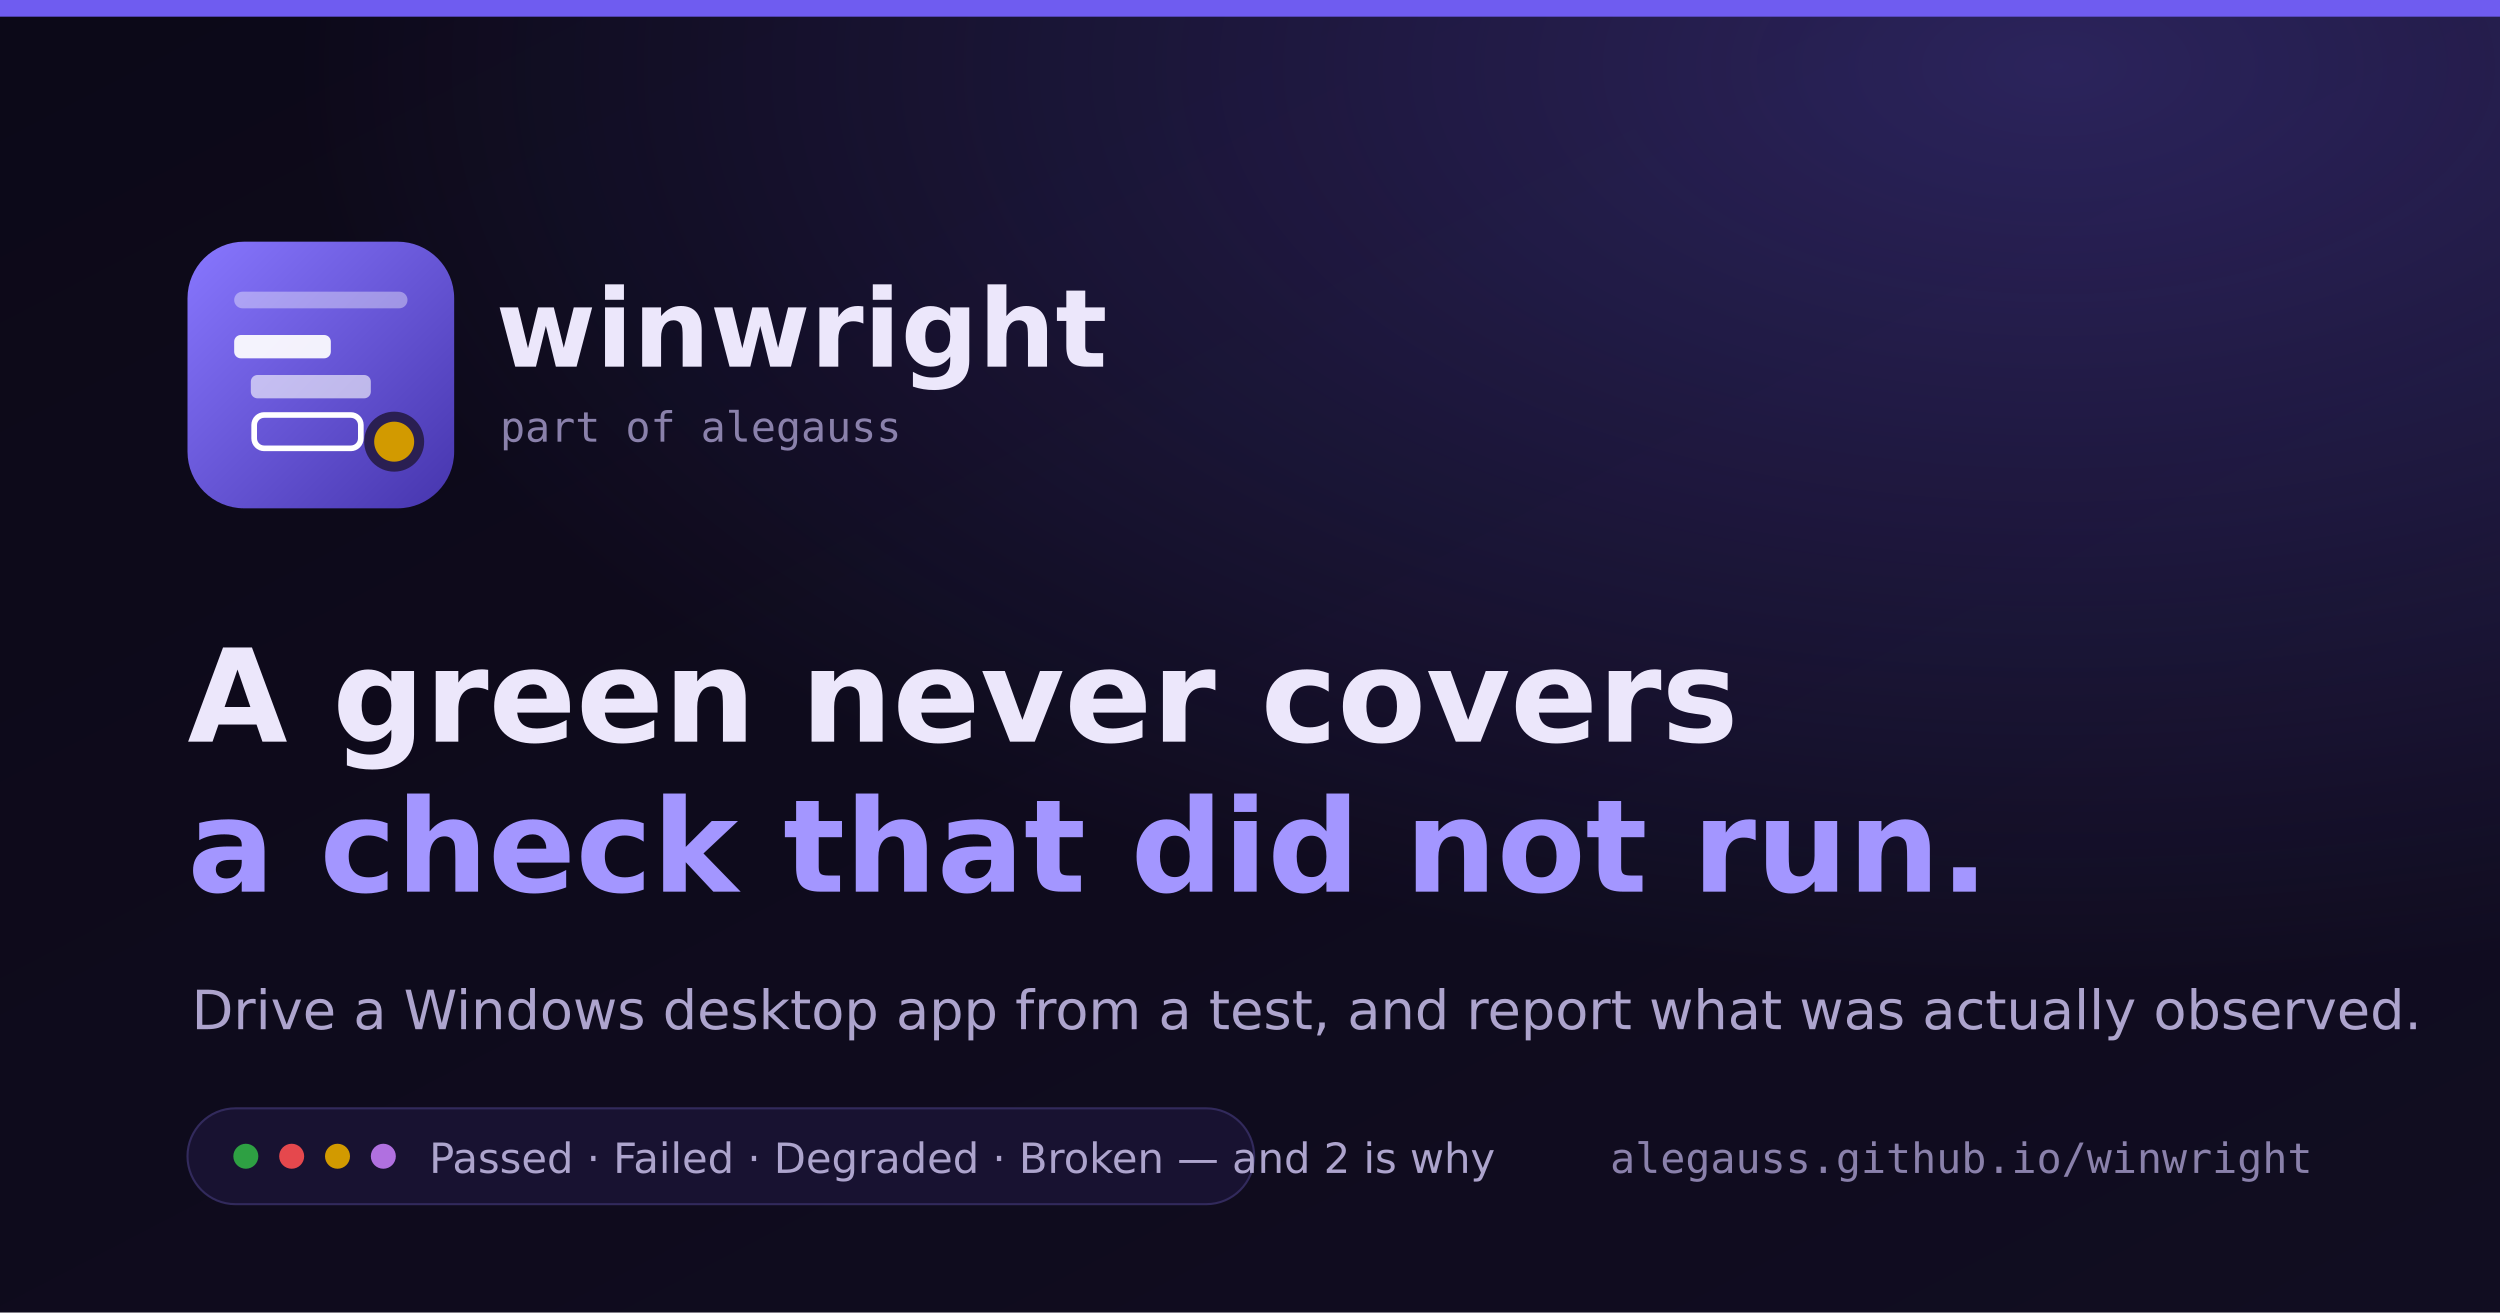
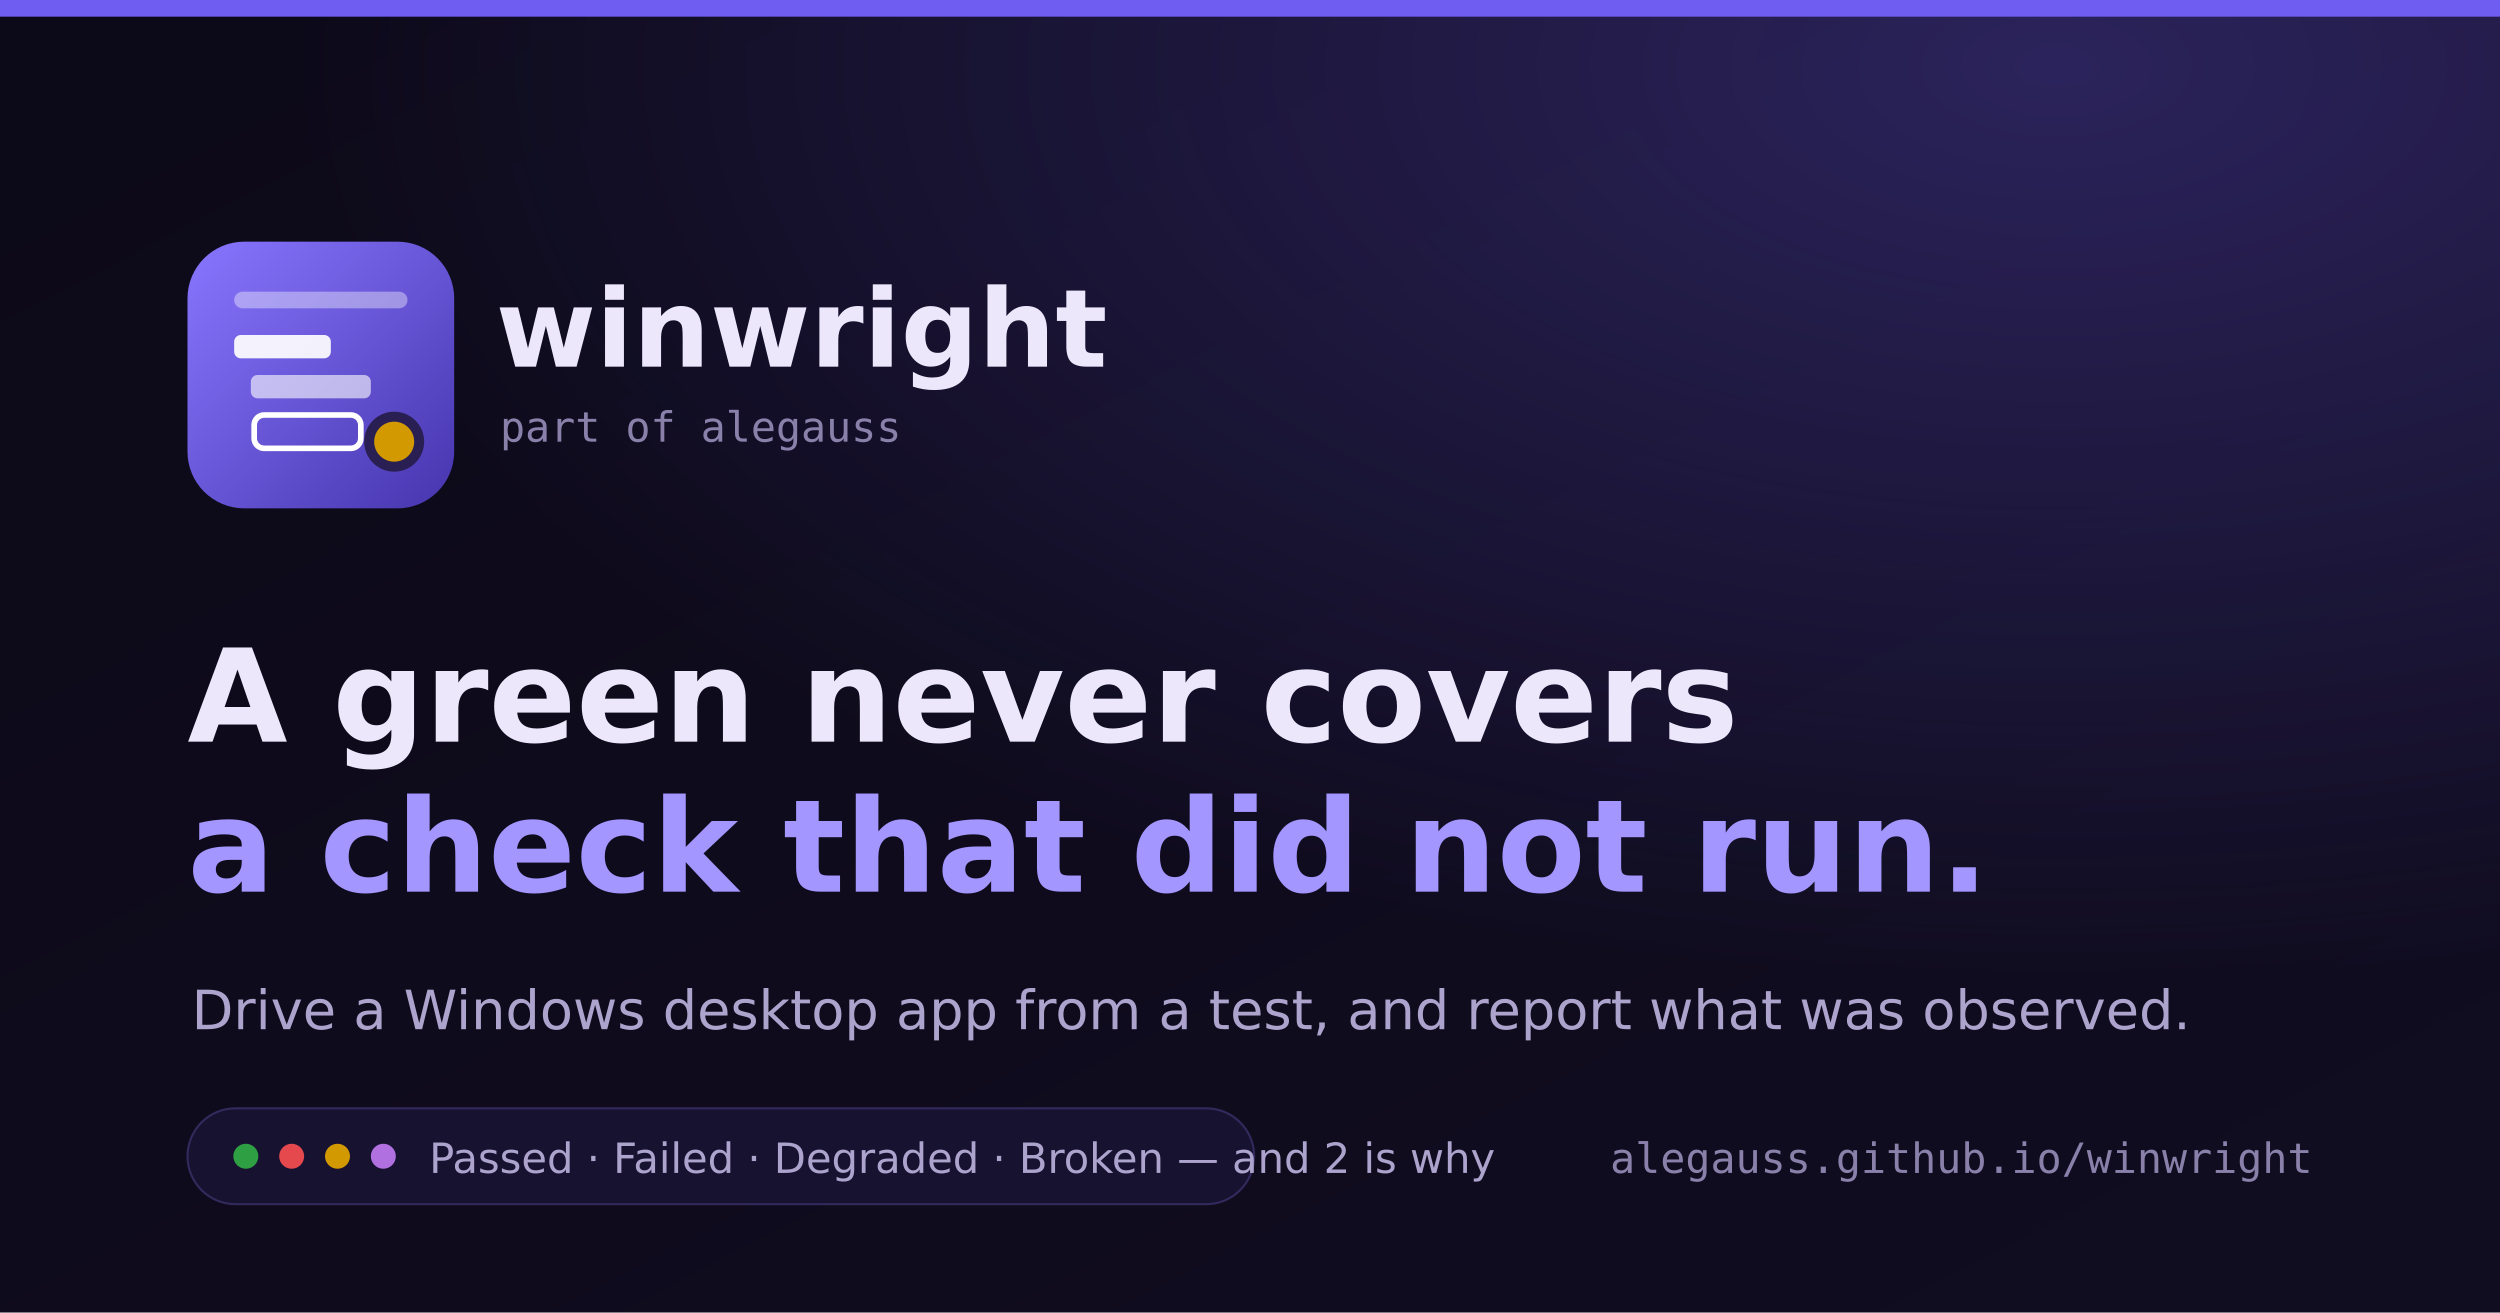
<svg xmlns="http://www.w3.org/2000/svg" width="1200" height="630" viewBox="0 0 1200 630" role="img" aria-label="winwright — a green never covers a check that did not run">
  <defs>
    <linearGradient id="ww-body" x1="0" y1="0" x2="1" y2="1">
      <stop offset="0" stop-color="#8877ff" />
      <stop offset="1" stop-color="#4635ad" />
    </linearGradient>
    <linearGradient id="ww-bg" x1="0" y1="0" x2="1" y2="1">
      <stop offset="0" stop-color="#0c0918" />
      <stop offset="1" stop-color="#110d21" />
    </linearGradient>
    <radialGradient id="ww-glow" cx="0.82" cy="0.05" r="0.7">
      <stop offset="0" stop-color="#6F5CF0" stop-opacity="0.3" />
      <stop offset="1" stop-color="#6F5CF0" stop-opacity="0" />
    </radialGradient>
  </defs>
  <rect width="1200" height="630" fill="url(#ww-bg)" />
  <rect width="1200" height="630" fill="url(#ww-glow)" />
  <rect x="0" y="0" width="1200" height="8" fill="#6F5CF0" />
  <g transform="translate(90,116) scale(0.8)">
    <rect width="160" height="160" rx="34" fill="url(#ww-body)" />
    <rect x="28" y="30" width="104" height="10" rx="5" fill="#ffffff" opacity=".38" />
    <rect x="28" y="56" width="58" height="14" rx="4" fill="#ffffff" opacity=".92" />
    <rect x="38" y="80" width="72" height="14" rx="4" fill="#ffffff" opacity=".6" />
    <rect x="40" y="104" width="64" height="20" rx="6" fill="none" stroke="#ffffff" stroke-width="3.4" />
    <circle cx="124" cy="120" r="15" fill="#D29A00" stroke="#2a1f52" stroke-width="6" />
  </g>
  <text x="238" y="176" font-family="DejaVu Sans, sans-serif" font-size="52" font-weight="bold" fill="#ece7fb">winwright</text>
  <text x="240" y="212" font-family="DejaVu Sans Mono, monospace" font-size="20" fill="#8a81ab">part of alegauss</text>
  <text x="90" y="356" font-family="DejaVu Sans, sans-serif" font-size="62" font-weight="bold" fill="#ece7fb">A green never covers</text>
  <text x="90" y="428" font-family="DejaVu Sans, sans-serif" font-size="62" font-weight="bold" fill="#a396ff">a check that did not run.</text>
-   <text x="92" y="494" font-family="DejaVu Sans, sans-serif" font-size="26" fill="#ada4cd">Drive a Windows desktop app from a test, and report what was actually observed.</text>
+   <text x="92" y="494" font-family="DejaVu Sans, sans-serif" font-size="26" fill="#ada4cd">Drive a Windows desktop app from a test, and report what was observed.</text>
  <rect x="90" y="532" width="512" height="46" rx="23" fill="#181231" stroke="#322a5c" />
  <circle cx="118" cy="555" r="6" fill="#2EA043" />
  <circle cx="140" cy="555" r="6" fill="#E5484D" />
  <circle cx="162" cy="555" r="6" fill="#D29A00" />
  <circle cx="184" cy="555" r="6" fill="#B070E0" />
  <text x="206" y="563" font-family="DejaVu Sans, sans-serif" font-size="20" fill="#ada4cd">Passed · Failed · Degraded · Broken — and 2 is why</text>
  <text x="1110" y="563" text-anchor="end" font-family="DejaVu Sans Mono, monospace" font-size="20" fill="#8a81ab">alegauss.github.io/winwright</text>
</svg>
